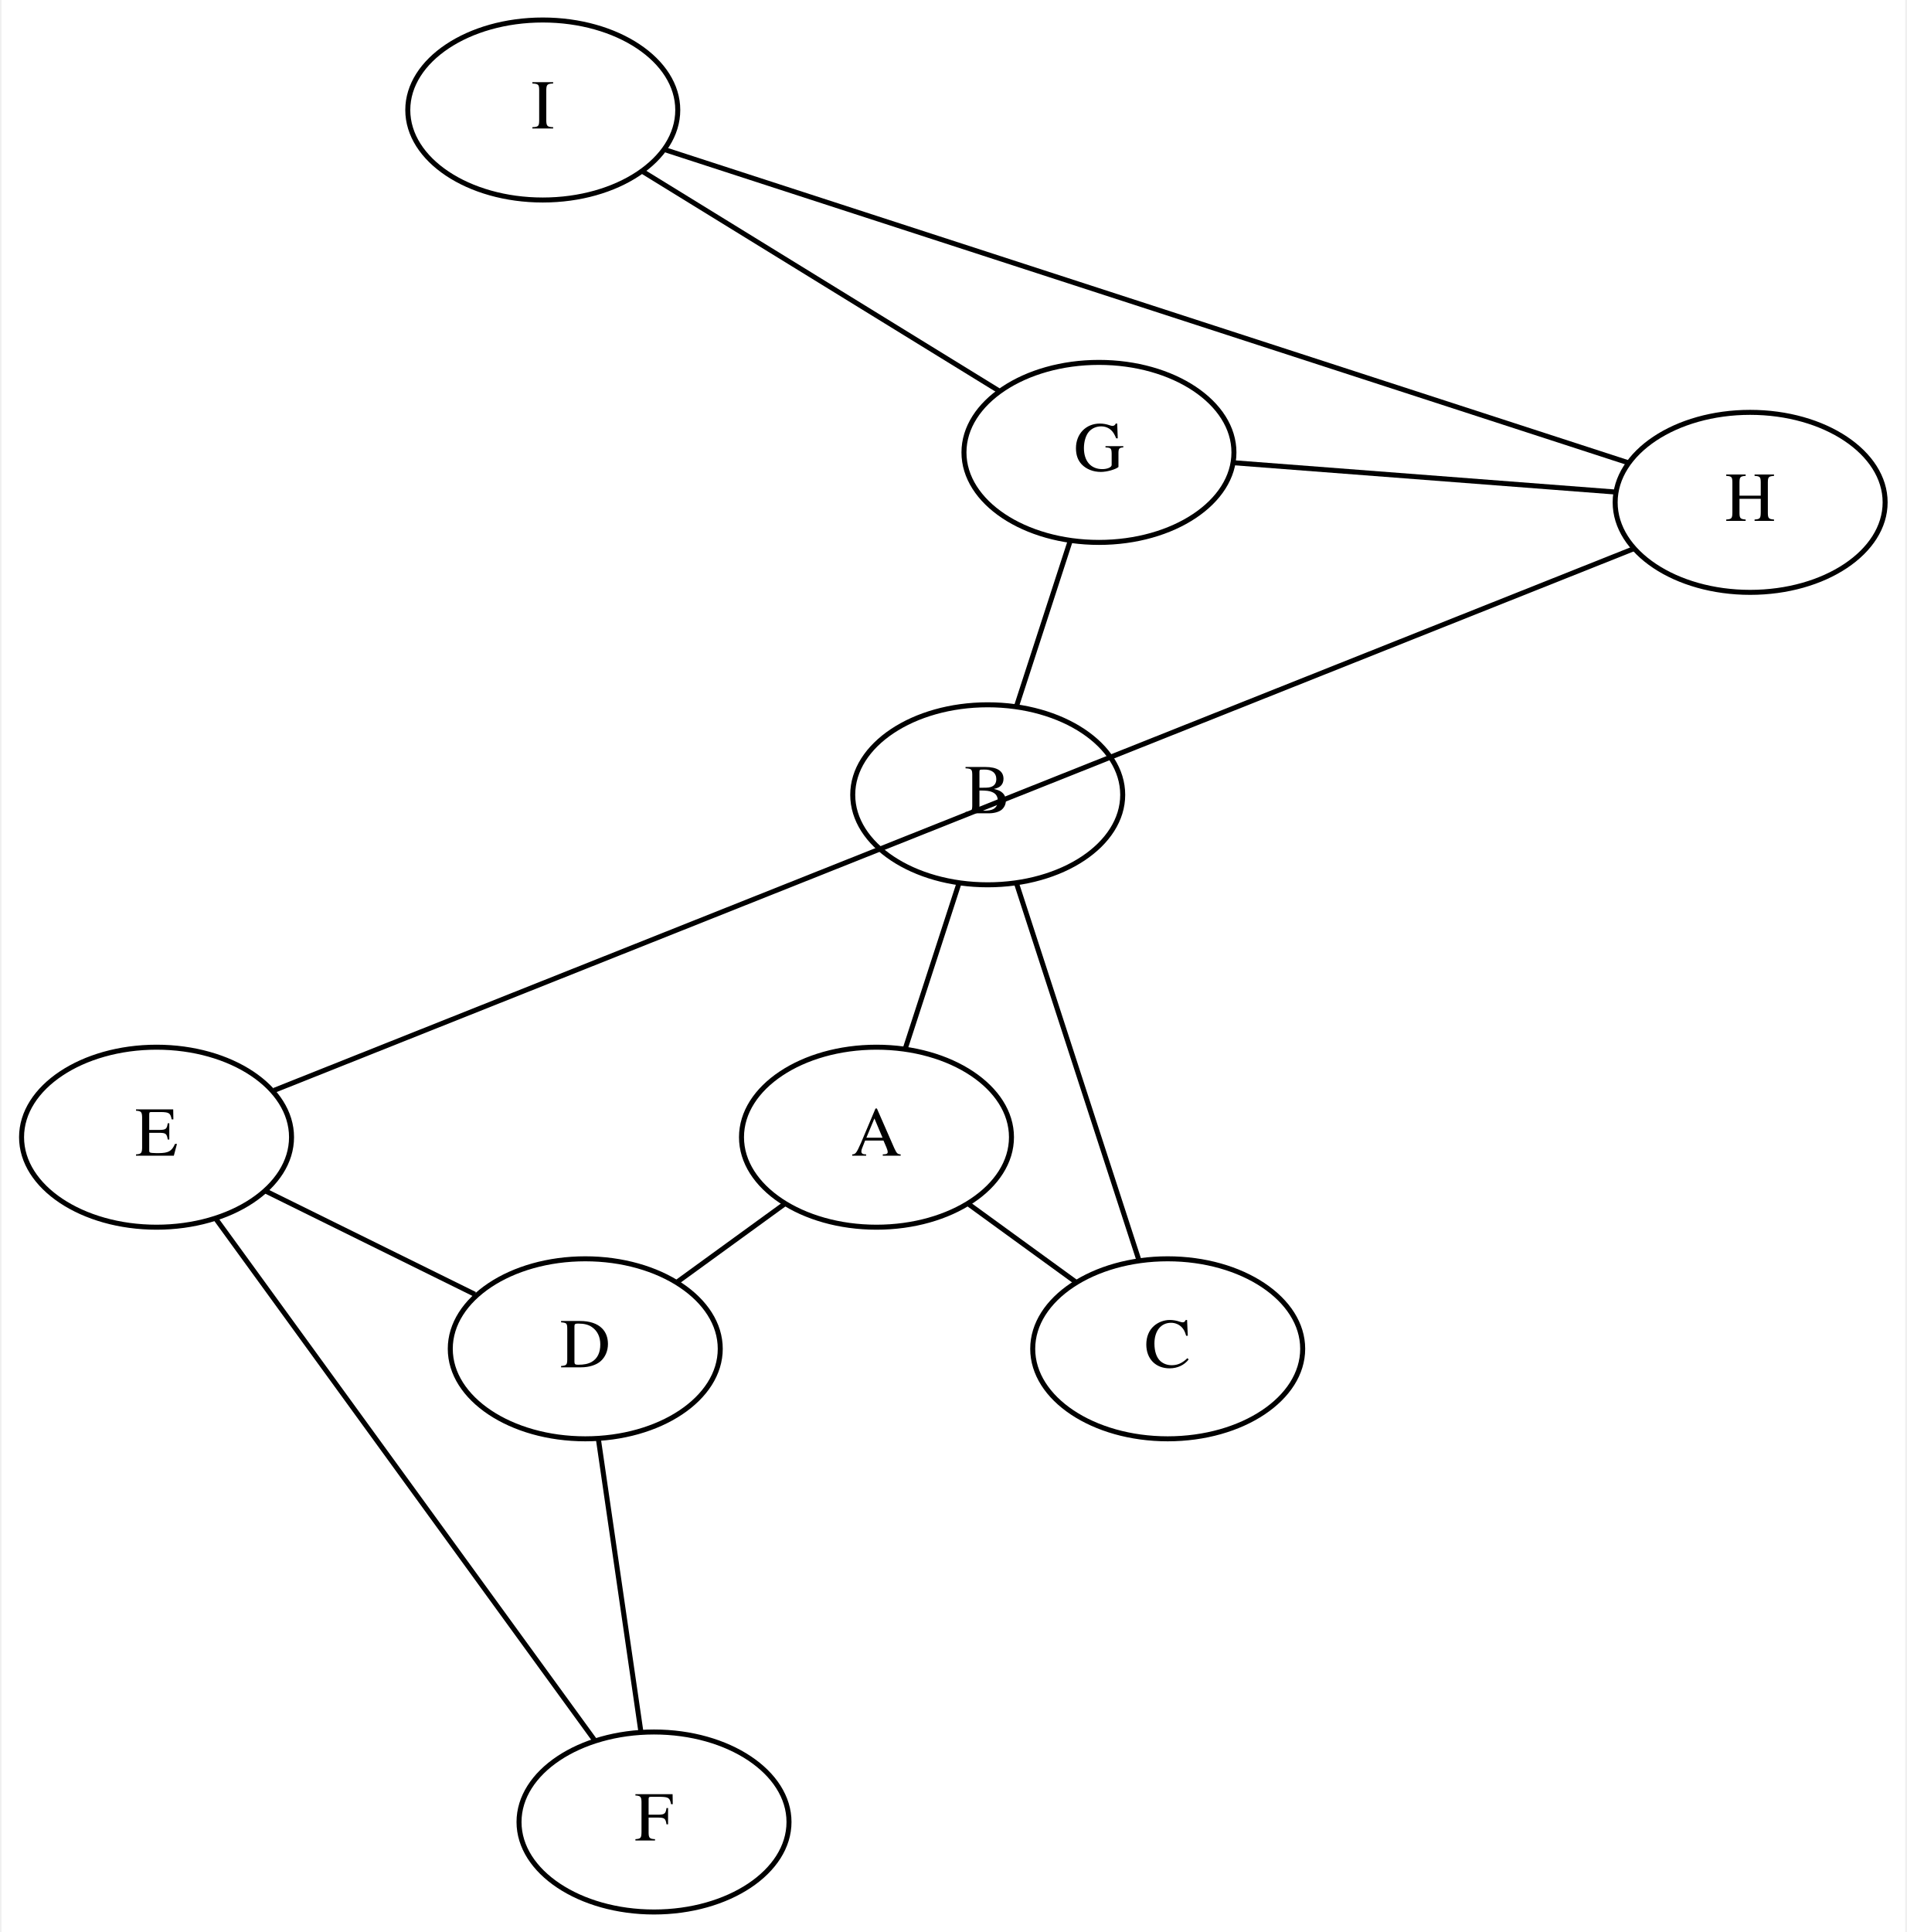
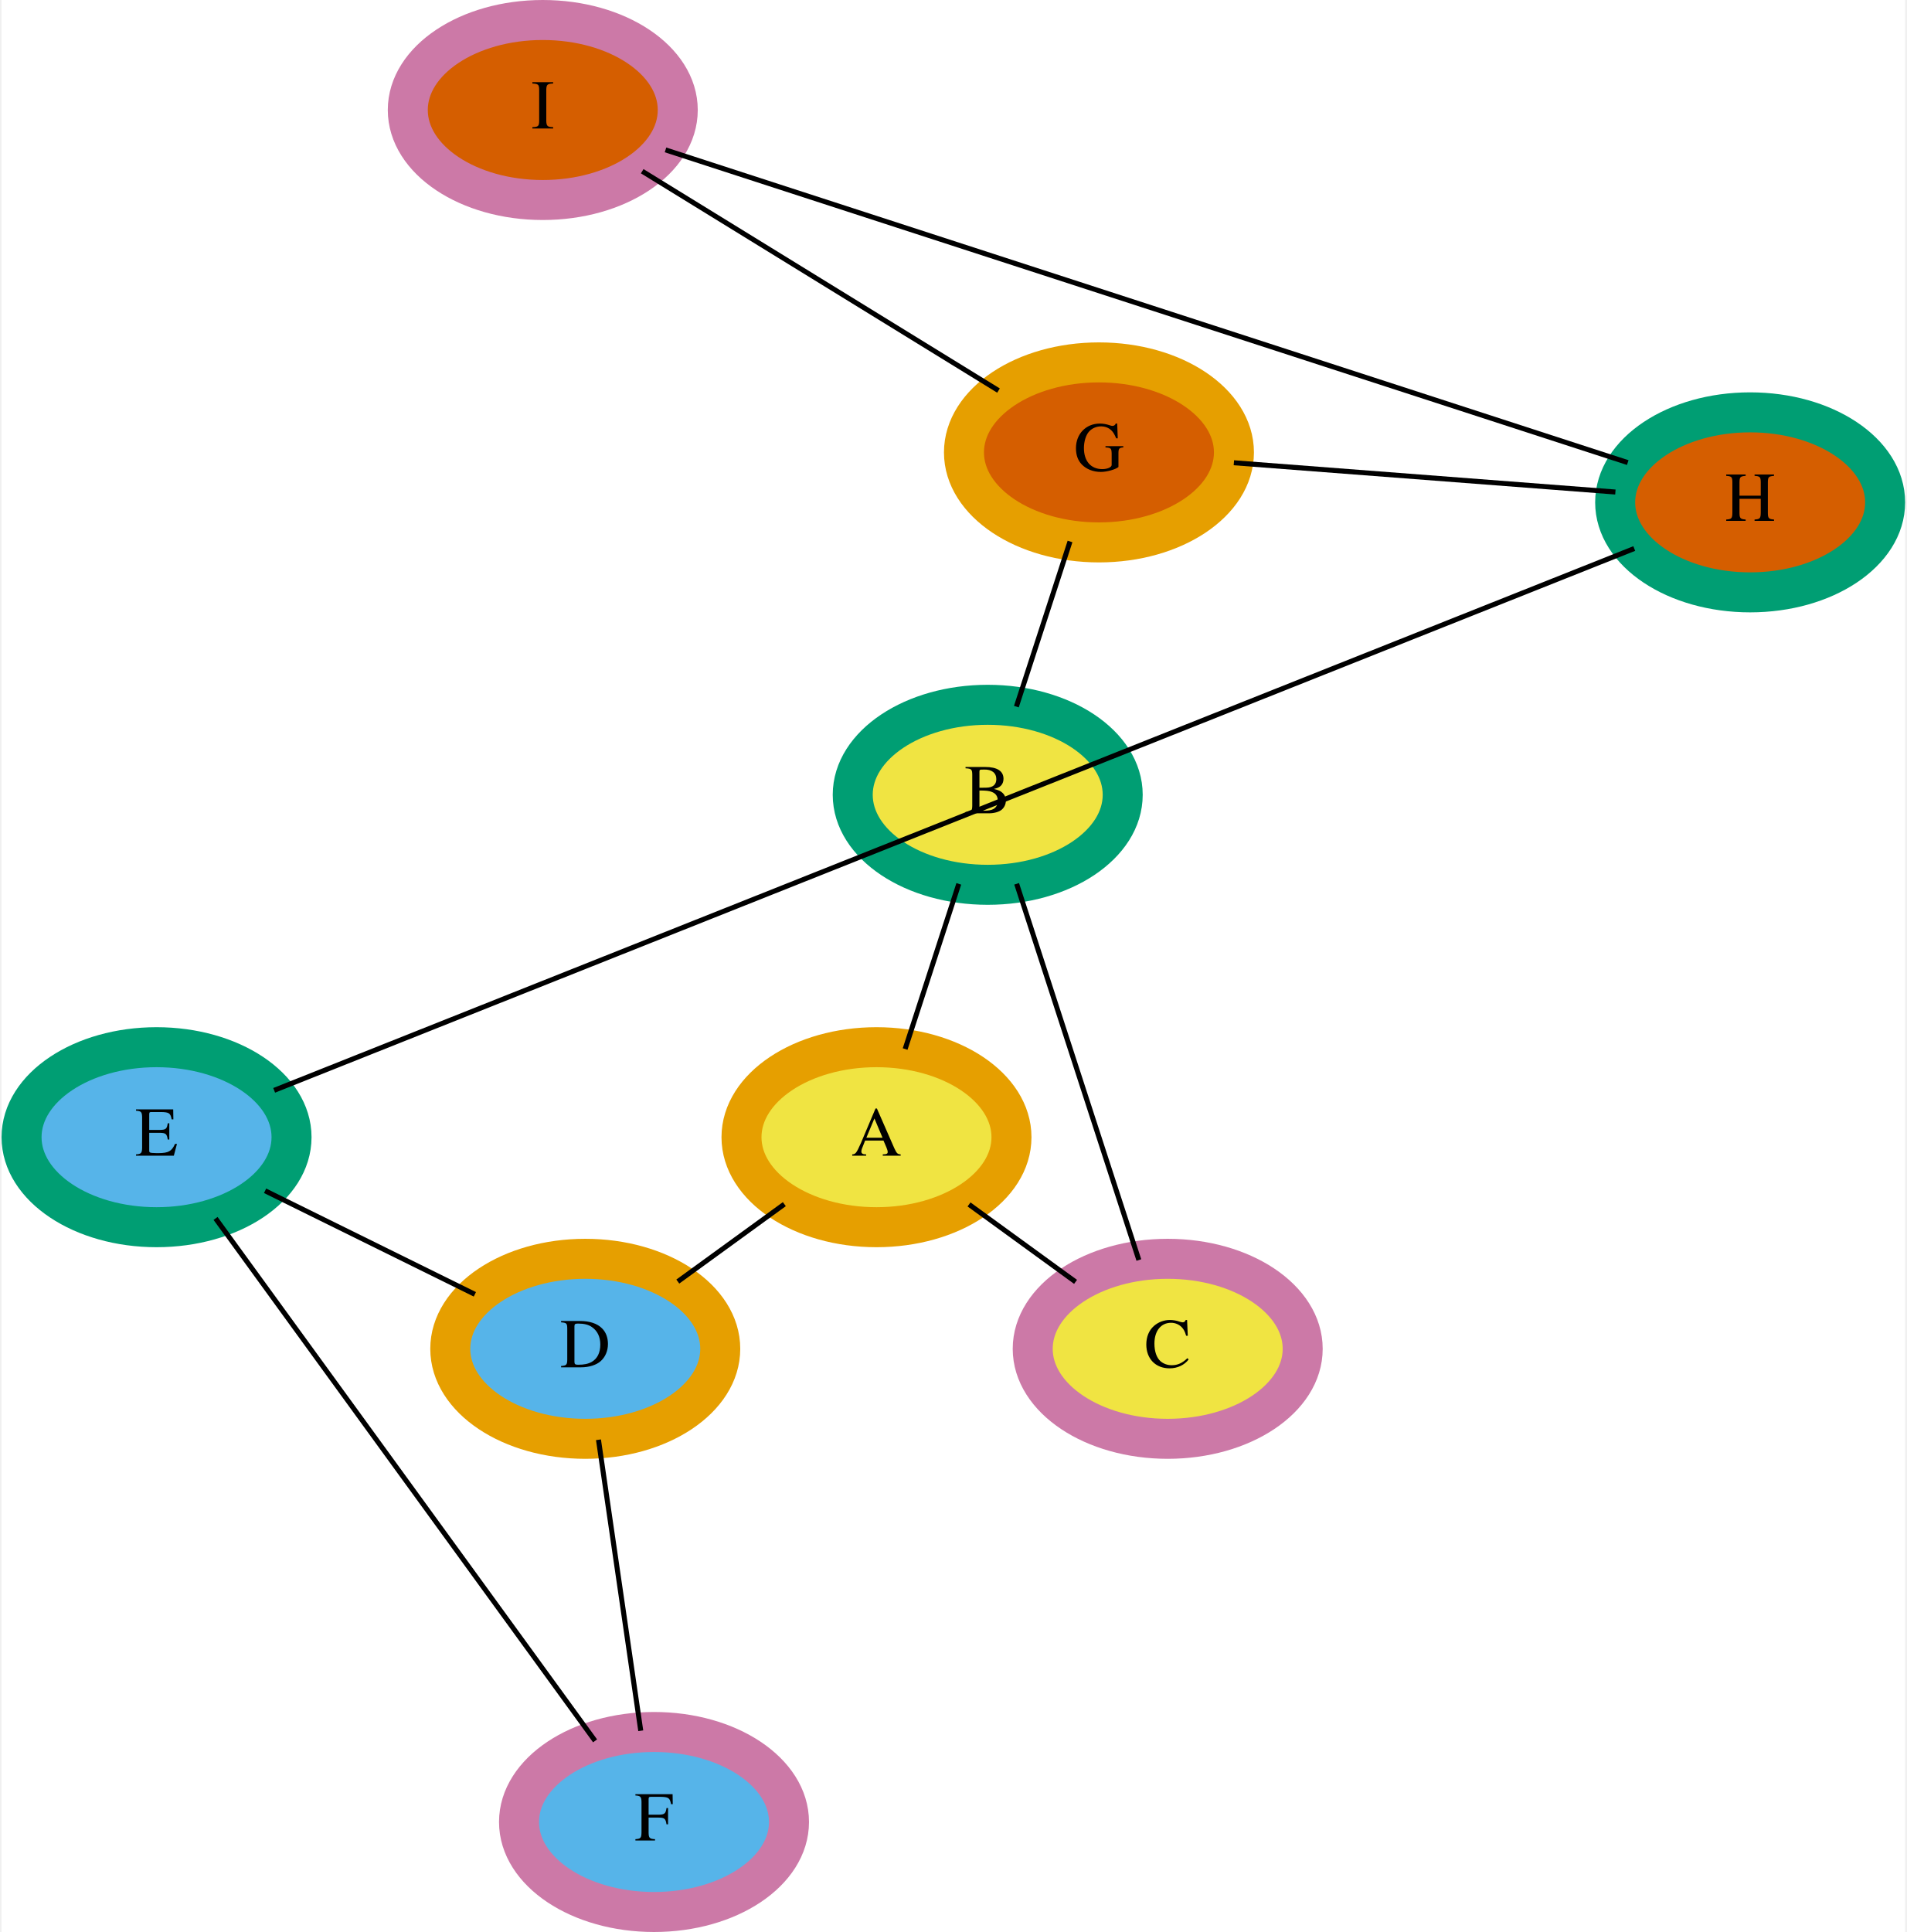
<svg xmlns="http://www.w3.org/2000/svg" width="381pt" height="386pt" viewBox="0.00 0.00 380.75 386.38">
  <g id="graph0" class="graph" transform="scale(1 1) rotate(0) translate(4 382.38)">
    <polygon fill="white" stroke="none" points="-4,4 -4,-382.38 376.748,-382.38 376.748,4 -4,4" />
    <g id="node1" class="node">
-       <ellipse fill="none" stroke="black" cx="171" cy="-154.952" rx="27" ry="18" />
+       <ellipse fill="#f0e442" stroke="#e69f00" stroke-width="8" cx="171" cy="-154.952" rx="27" ry="18" />
      <text text-anchor="middle" x="171" y="-151.252" font-family="Times,serif" font-size="14.00">A</text>
    </g>
    <g id="node2" class="node">
-       <ellipse fill="none" stroke="black" cx="193.249" cy="-223.428" rx="27" ry="18" />
+       <ellipse fill="#f0e442" stroke="#009e73" stroke-width="8" cx="193.249" cy="-223.428" rx="27" ry="18" />
      <text text-anchor="middle" x="193.249" y="-219.728" font-family="Times,serif" font-size="14.00">B</text>
    </g>
    <g id="edge1" class="edge">
      <path fill="none" stroke="black" d="M176.73,-172.586C180.026,-182.731 184.156,-195.441 187.462,-205.616" />
    </g>
    <g id="node4" class="node">
-       <ellipse fill="none" stroke="black" cx="112.751" cy="-112.632" rx="27" ry="18" />
+       <ellipse fill="#56b4e9" stroke="#e69f00" stroke-width="8" cx="112.751" cy="-112.632" rx="27" ry="18" />
      <text text-anchor="middle" x="112.751" y="-108.932" font-family="Times,serif" font-size="14.00">D</text>
    </g>
    <g id="edge10" class="edge">
      <path fill="none" stroke="black" d="M152.57,-141.562C145.77,-136.622 138.068,-131.025 131.261,-126.08" />
    </g>
    <g id="node3" class="node">
-       <ellipse fill="none" stroke="black" cx="229.249" cy="-112.632" rx="27" ry="18" />
+       <ellipse fill="#f0e442" stroke="#cc79a7" stroke-width="8" cx="229.249" cy="-112.632" rx="27" ry="18" />
      <text text-anchor="middle" x="229.249" y="-108.932" font-family="Times,serif" font-size="14.00">C</text>
    </g>
    <g id="edge2" class="edge">
      <path fill="none" stroke="black" d="M199.033,-205.627C205.751,-184.951 216.768,-151.046 223.48,-130.389" />
    </g>
    <g id="node7" class="node">
-       <ellipse fill="none" stroke="black" cx="215.498" cy="-291.904" rx="27" ry="18" />
+       <ellipse fill="#d55e00" stroke="#e69f00" stroke-width="8" cx="215.498" cy="-291.904" rx="27" ry="18" />
      <text text-anchor="middle" x="215.498" y="-288.204" font-family="Times,serif" font-size="14.00">G</text>
    </g>
    <g id="edge11" class="edge">
      <path fill="none" stroke="black" d="M198.979,-241.062C202.275,-251.207 206.405,-263.917 209.711,-274.092" />
    </g>
    <g id="edge3" class="edge">
      <path fill="none" stroke="black" d="M210.819,-126.022C204.019,-130.962 196.317,-136.558 189.51,-141.504" />
    </g>
    <g id="node5" class="node">
-       <ellipse fill="none" stroke="black" cx="27" cy="-154.952" rx="27" ry="18" />
+       <ellipse fill="#56b4e9" stroke="#009e73" stroke-width="8" cx="27" cy="-154.952" rx="27" ry="18" />
      <text text-anchor="middle" x="27" y="-151.252" font-family="Times,serif" font-size="14.00">E</text>
    </g>
    <g id="edge4" class="edge">
      <path fill="none" stroke="black" d="M90.668,-123.53C77.766,-129.898 61.549,-137.901 48.711,-144.237" />
    </g>
    <g id="node6" class="node">
-       <ellipse fill="none" stroke="black" cx="126.502" cy="-18" rx="27" ry="18" />
+       <ellipse fill="#56b4e9" stroke="#cc79a7" stroke-width="8" cx="126.502" cy="-18" rx="27" ry="18" />
      <text text-anchor="middle" x="126.502" y="-14.3" font-family="Times,serif" font-size="14.00">F</text>
    </g>
    <g id="edge5" class="edge">
      <path fill="none" stroke="black" d="M38.805,-138.704C57.955,-112.346 95.572,-60.571 114.712,-34.227" />
    </g>
    <g id="edge6" class="edge">
      <path fill="none" stroke="black" d="M123.85,-36.246C121.415,-53.003 117.826,-77.702 115.394,-94.442" />
    </g>
    <g id="node8" class="node">
-       <ellipse fill="none" stroke="black" cx="345.748" cy="-281.914" rx="27" ry="18" />
+       <ellipse fill="#d55e00" stroke="#009e73" stroke-width="8" cx="345.748" cy="-281.914" rx="27" ry="18" />
      <text text-anchor="middle" x="345.748" y="-278.214" font-family="Times,serif" font-size="14.00">H</text>
    </g>
    <g id="edge7" class="edge">
      <path fill="none" stroke="black" d="M242.486,-289.834C264.84,-288.12 296.45,-285.695 318.795,-283.981" />
    </g>
    <g id="edge12" class="edge">
      <path fill="none" stroke="black" d="M322.567,-272.681C263.831,-249.285 109.632,-187.865 50.524,-164.322" />
    </g>
    <g id="node9" class="node">
-       <ellipse fill="none" stroke="black" cx="104.252" cy="-360.38" rx="27" ry="18" />
+       <ellipse fill="#d55e00" stroke="#cc79a7" stroke-width="8" cx="104.252" cy="-360.38" rx="27" ry="18" />
      <text text-anchor="middle" x="104.252" y="-356.68" font-family="Times,serif" font-size="14.00">I</text>
    </g>
    <g id="edge8" class="edge">
      <path fill="none" stroke="black" d="M321.263,-289.869C274.977,-304.909 175.138,-337.348 128.802,-352.404" />
    </g>
    <g id="edge9" class="edge">
      <path fill="none" stroke="black" d="M124.141,-348.138C144.265,-335.751 175.211,-316.703 195.407,-304.271" />
    </g>
  </g>
</svg>
